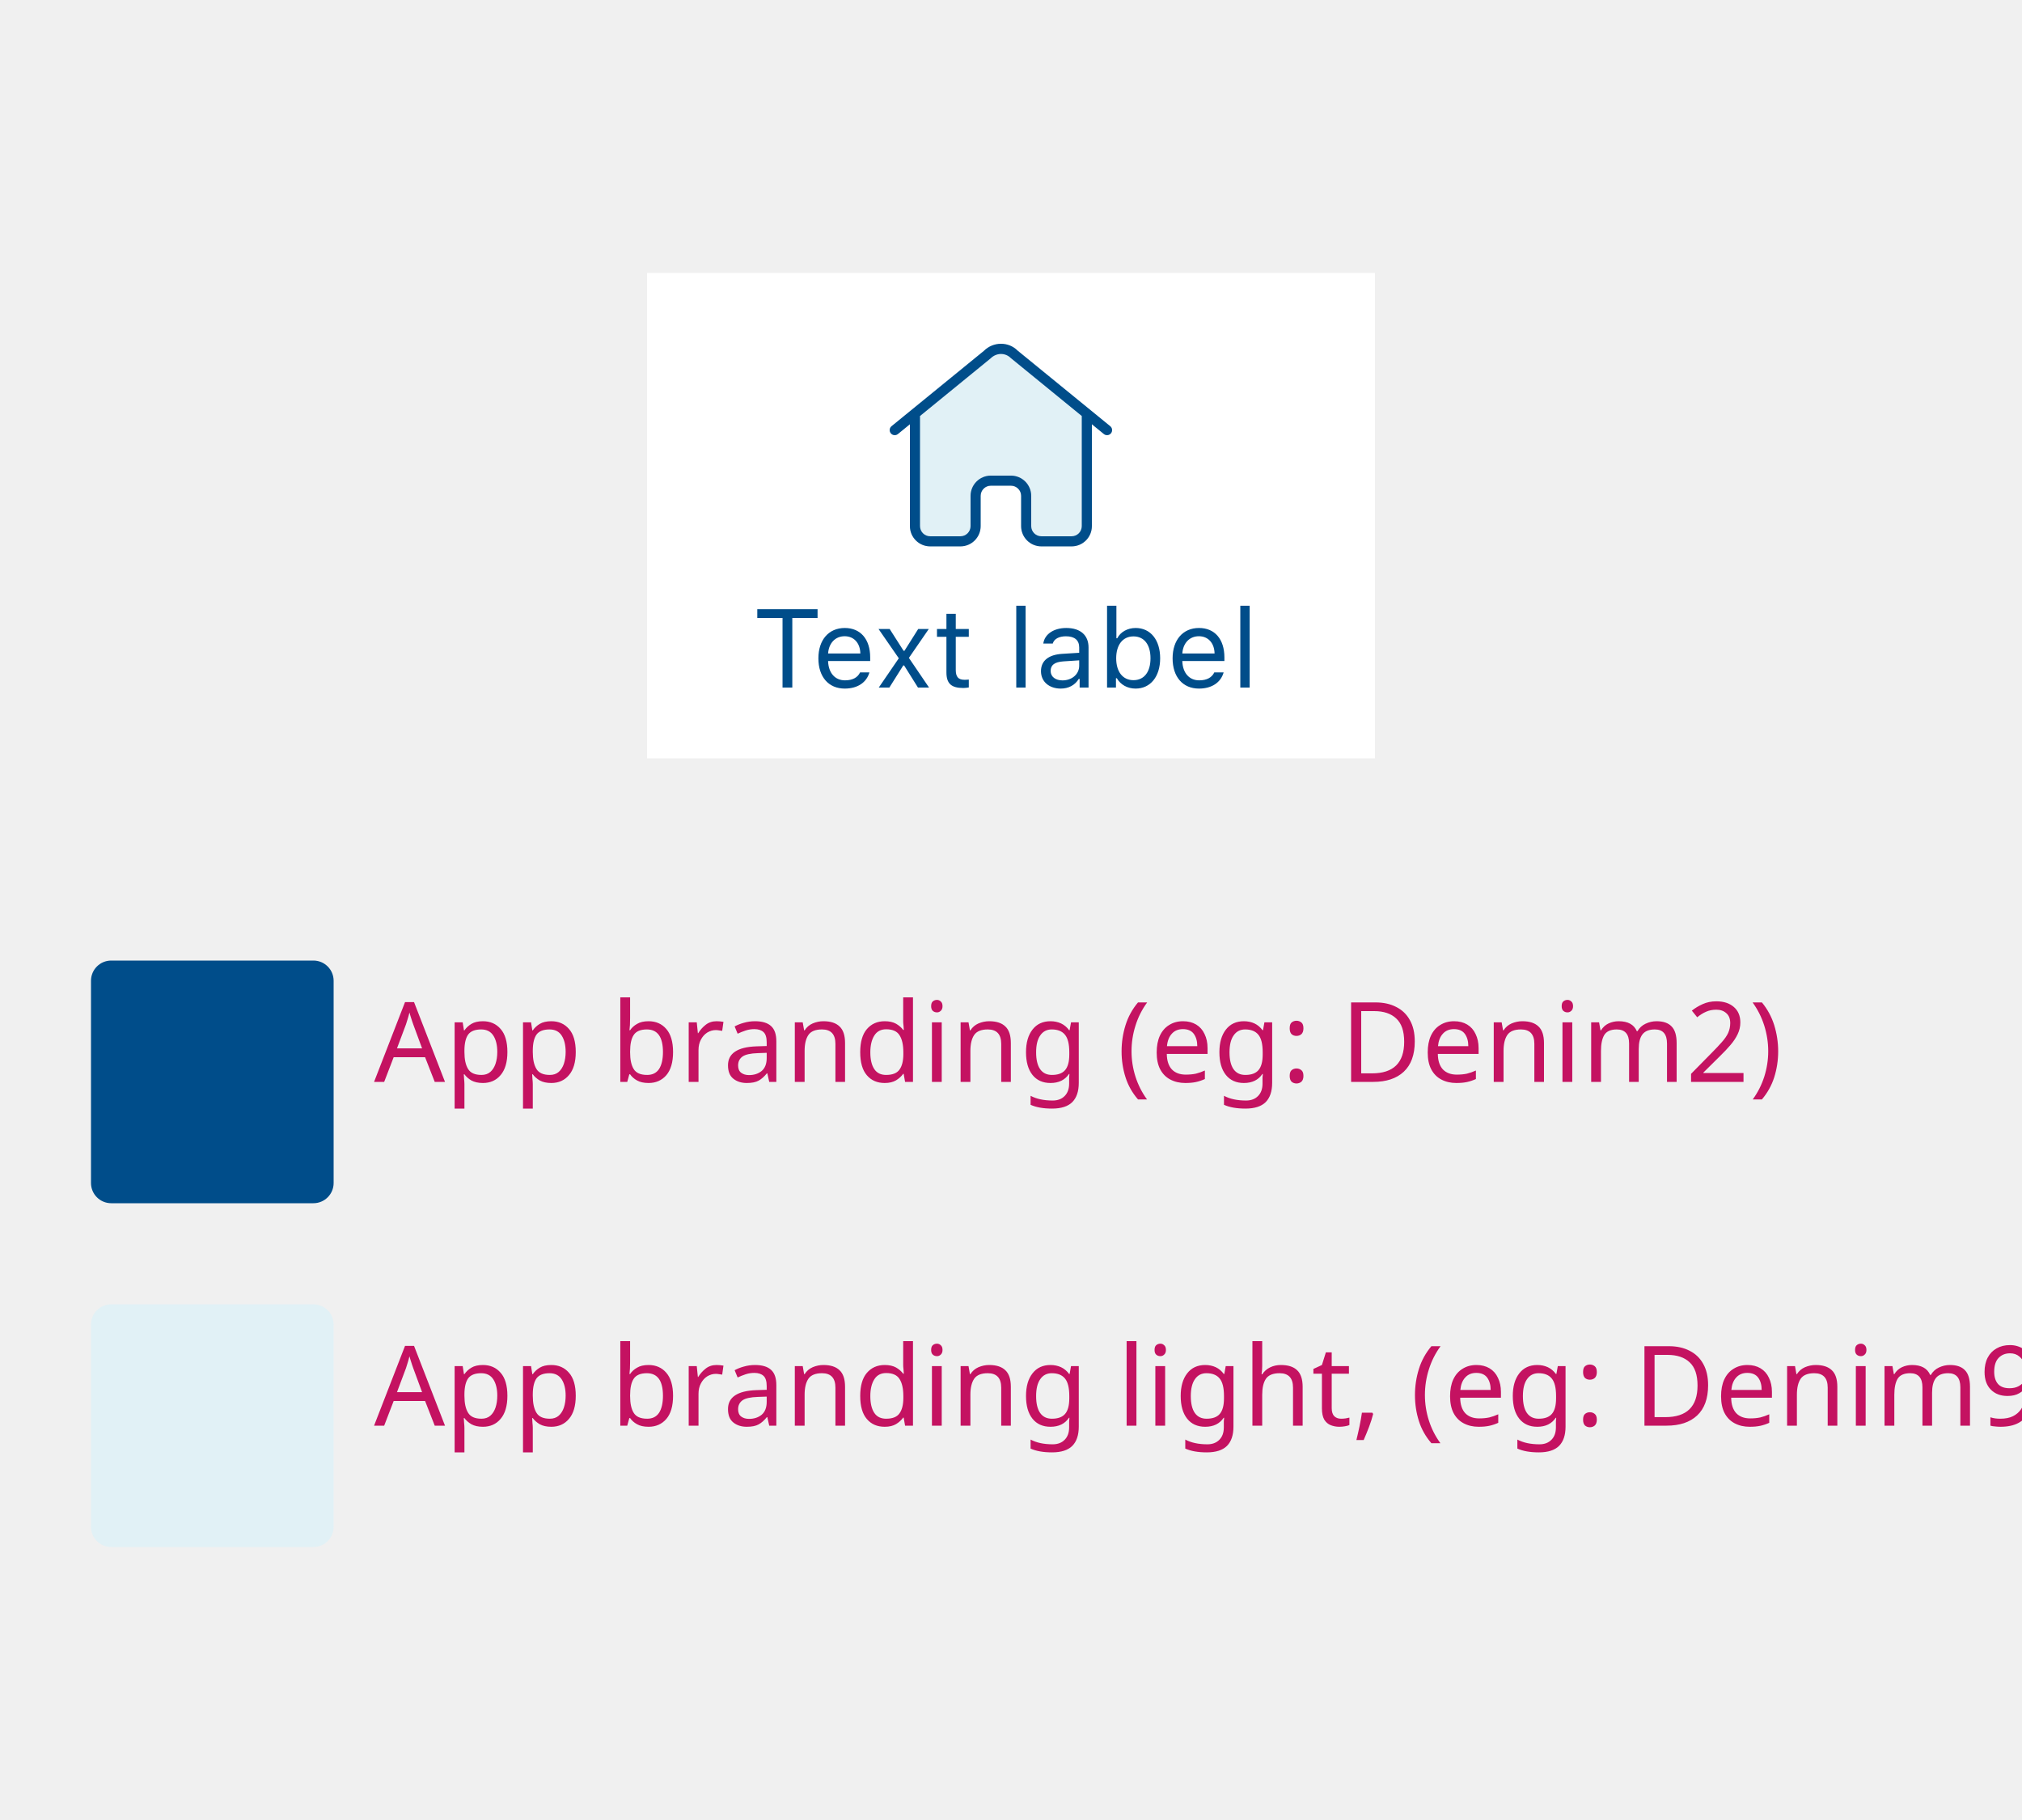
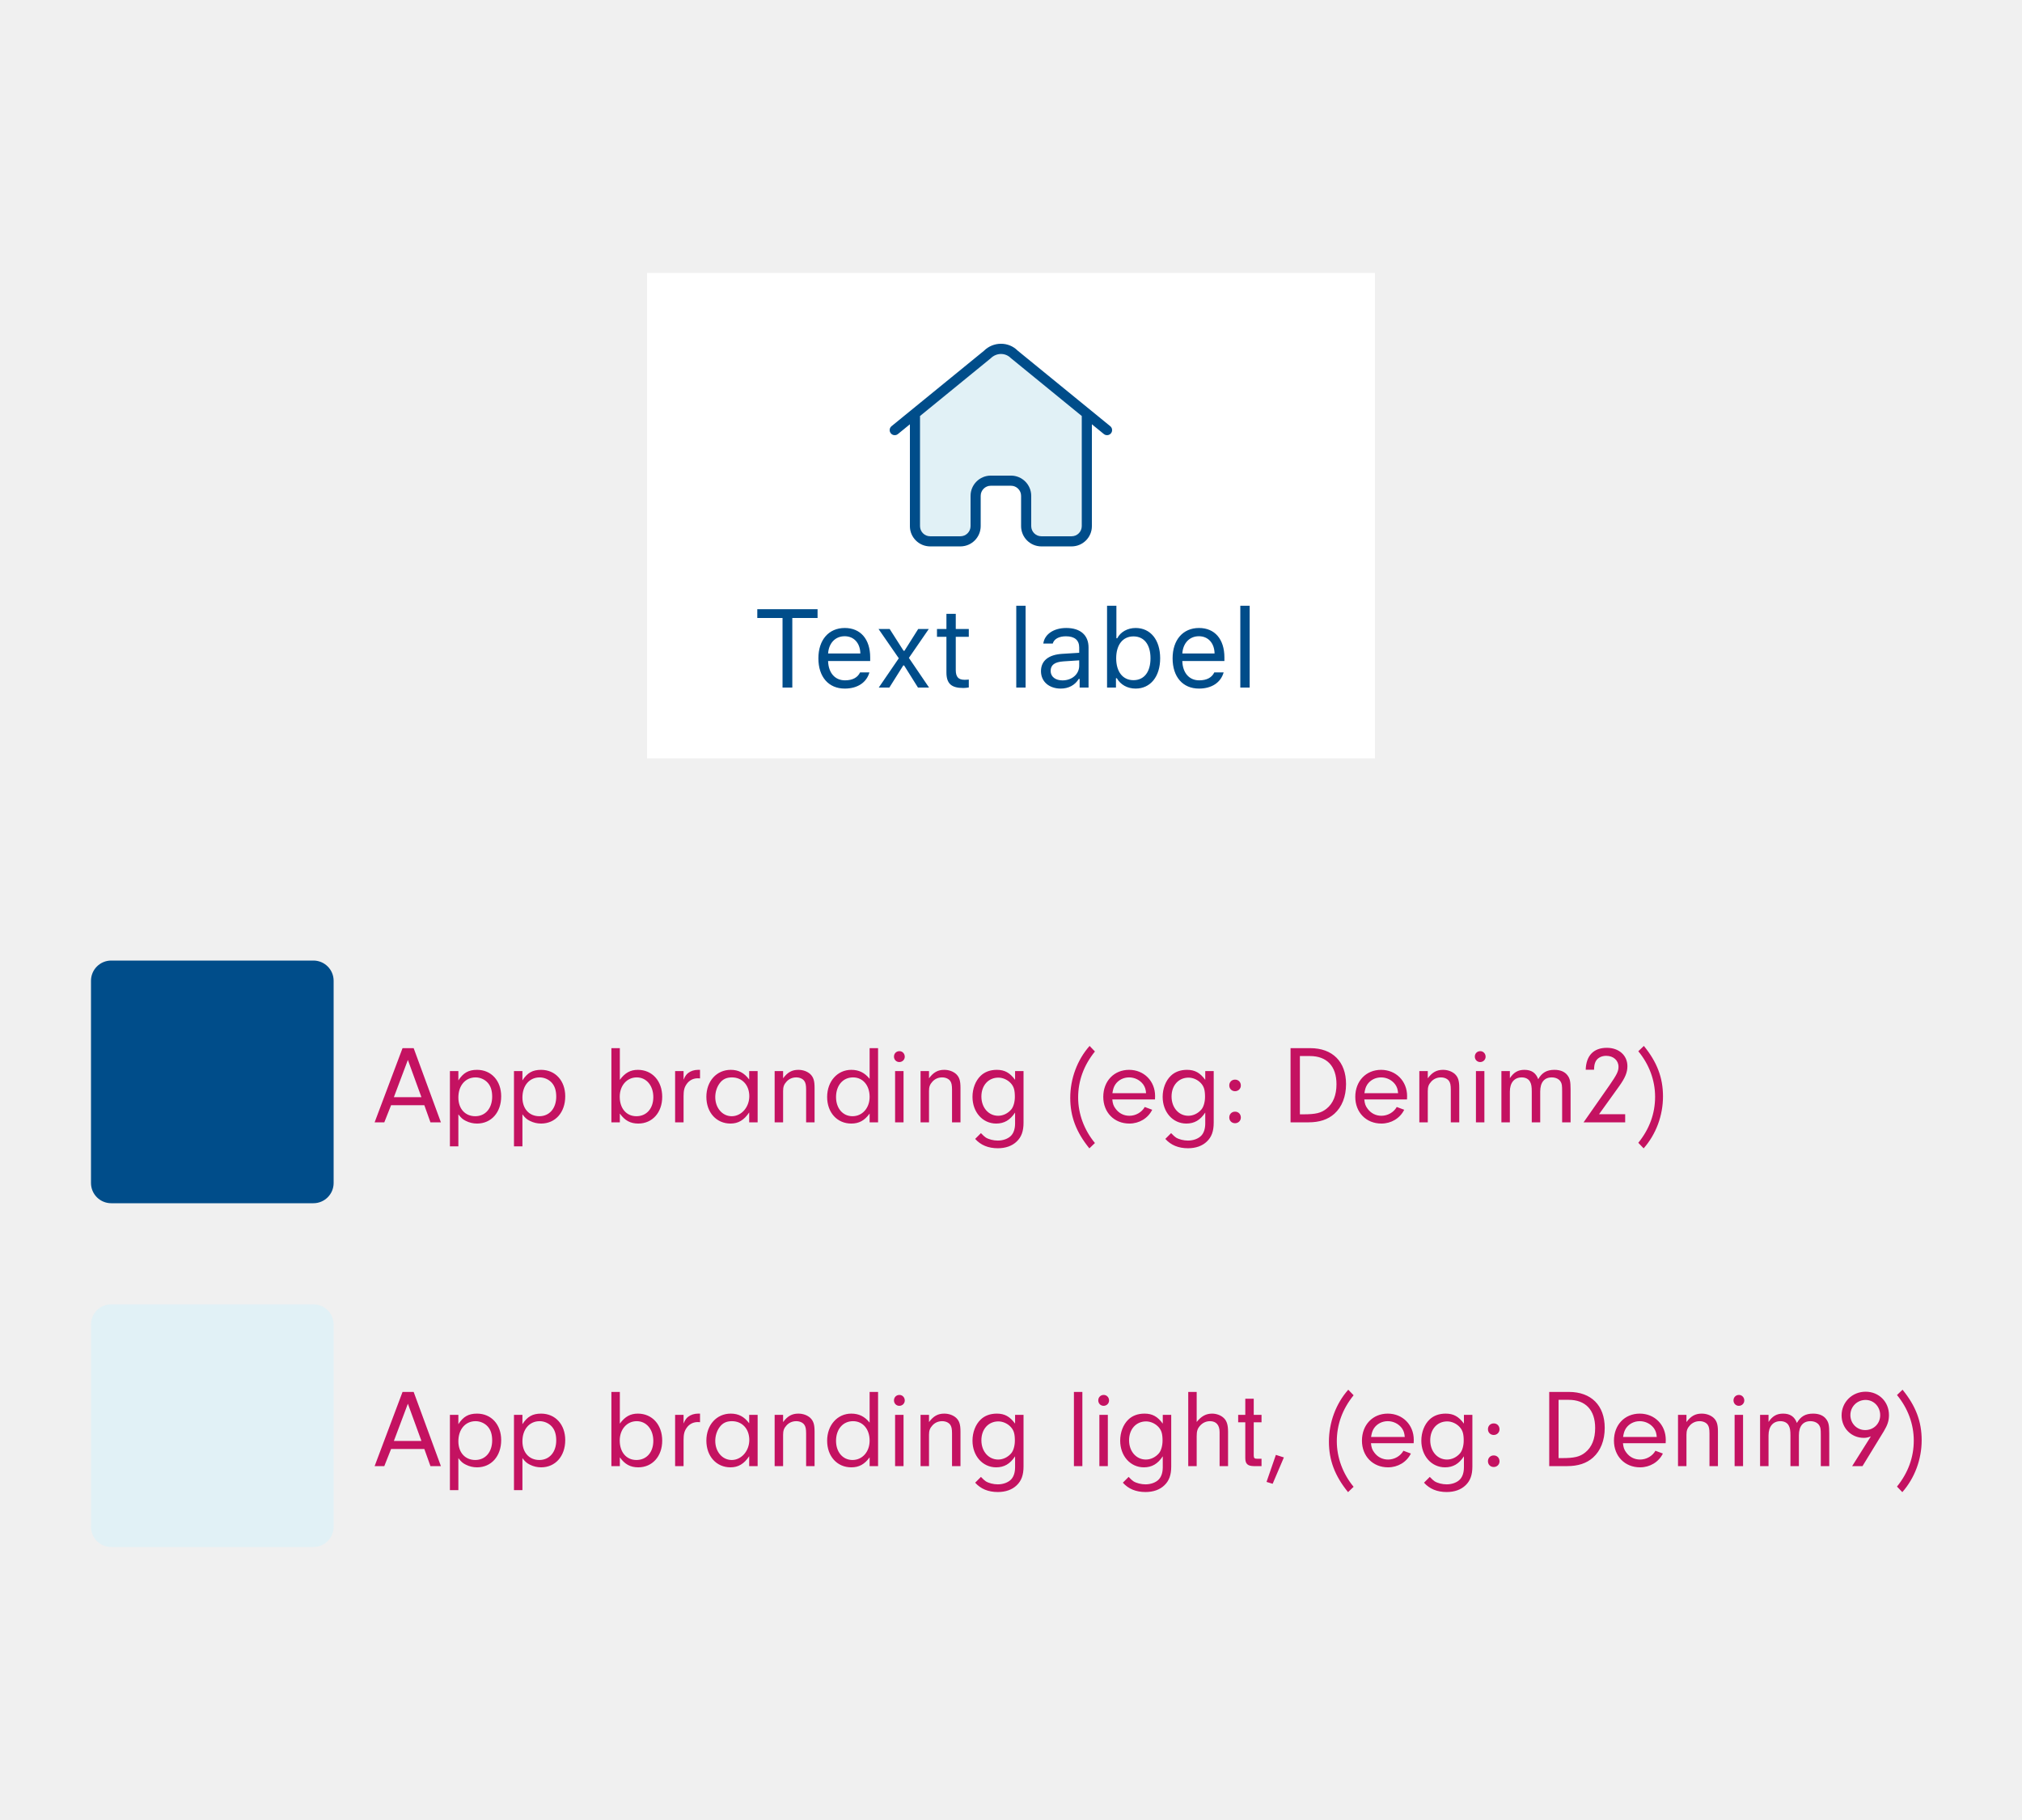
<svg xmlns="http://www.w3.org/2000/svg" xmlns:xlink="http://www.w3.org/1999/xlink" width="200" height="180" viewBox="0 0 200 180">
  <defs>
    <path id="2-a" d="M21,9.959 L21,20.033 C21,21.14 20.102,22.038 18.995,22.038 L16.005,22.038 C14.898,22.038 14,21.14 14,20.033 L14,17.041 C14,16.487 13.551,16.038 12.997,16.038 L11.003,16.038 C10.449,16.038 10,16.487 10,17.041 L10,20.033 C10,21.14 9.102,22.038 7.995,22.038 L5.005,22.038 C3.898,22.038 3,21.14 3,20.033 L3,9.96 L1.816,10.926 C1.602,11.1 1.287,11.068 1.113,10.854 C0.938,10.64 0.97,10.326 1.184,10.151 L10.315,2.703 C11.246,1.771 12.754,1.771 13.647,2.669 L22.816,10.151 C23.03,10.326 23.062,10.64 22.887,10.854 C22.713,11.068 22.398,11.1 22.184,10.926 L21,9.959 Z M20,9.143 L12.977,3.41 C12.438,2.869 11.562,2.869 10.985,3.444 L4,9.144 L4,20.033 C4,20.588 4.45,21.038 5.005,21.038 L7.995,21.038 C8.55,21.038 9,20.588 9,20.033 L9,17.041 C9,15.935 9.897,15.038 11.003,15.038 L12.997,15.038 C14.103,15.038 15,15.935 15,17.041 L15,20.033 C15,20.588 15.45,21.038 16.005,21.038 L18.995,21.038 C19.55,21.038 20,20.588 20,20.033 L20,9.143 Z" />
  </defs>
  <g fill="none" fill-rule="evenodd">
    <rect width="200" height="180" fill="#FFF" fill-opacity=".01" fill-rule="nonzero" />
    <g transform="translate(9 27)">
      <g transform="translate(0 68)">
        <rect width="24" height="24" fill="#004D8A" rx="2" />
-         <text fill="#C41261" font-family="NeuzeitGro-Reg, Neuzeit Grotesk" font-size="11">
-           <tspan x="28" y="12">App branding (eg: Denim2)</tspan>
-         </text>
+         <path fill="#C41261" d="M32.972,14.306 L29.683,14.306 L29.012,16 L28.055,16 L30.816,8.663 L31.916,8.663 L34.611,16 L33.577,16 L32.972,14.306 Z M32.686,13.514 L31.344,9.829 L29.958,13.514 L32.686,13.514 Z M35.502,10.929 L36.338,10.929 L36.338,11.853 C36.822,11.105 37.339,10.808 38.186,10.808 C39.594,10.808 40.573,11.886 40.573,13.426 C40.573,15.021 39.594,16.121 38.186,16.121 C37.79,16.121 37.427,16.033 37.075,15.857 C36.767,15.703 36.613,15.571 36.338,15.208 L36.338,18.376 L35.502,18.376 L35.502,10.929 Z M38.043,11.556 C37.031,11.556 36.338,12.359 36.338,13.547 C36.338,14.658 37.009,15.395 38.01,15.395 C39.011,15.395 39.682,14.614 39.682,13.459 C39.682,12.865 39.539,12.414 39.242,12.084 C38.945,11.754 38.494,11.556 38.043,11.556 Z M41.838,10.929 L42.674,10.929 L42.674,11.853 C43.158,11.105 43.675,10.808 44.522,10.808 C45.93,10.808 46.909,11.886 46.909,13.426 C46.909,15.021 45.93,16.121 44.522,16.121 C44.126,16.121 43.763,16.033 43.411,15.857 C43.103,15.703 42.949,15.571 42.674,15.208 L42.674,18.376 L41.838,18.376 L41.838,10.929 Z M44.379,11.556 C43.367,11.556 42.674,12.359 42.674,13.547 C42.674,14.658 43.345,15.395 44.346,15.395 C45.347,15.395 46.018,14.614 46.018,13.459 C46.018,12.865 45.875,12.414 45.578,12.084 C45.281,11.754 44.83,11.556 44.379,11.556 Z M52.31,15.131 L52.31,16 L51.474,16 L51.474,8.663 L52.31,8.663 L52.31,11.798 C52.816,11.105 53.355,10.808 54.092,10.808 C55.511,10.808 56.501,11.908 56.501,13.481 C56.501,15.032 55.522,16.121 54.136,16.121 C53.355,16.121 52.805,15.824 52.31,15.131 Z M53.982,11.556 C53.014,11.556 52.299,12.359 52.299,13.47 C52.299,14.625 52.959,15.395 53.949,15.395 C54.95,15.395 55.621,14.636 55.621,13.503 C55.621,12.37 54.939,11.556 53.982,11.556 Z M57.777,10.929 L58.613,10.929 L58.613,11.787 C58.767,11.424 58.877,11.27 59.075,11.116 C59.328,10.918 59.68,10.808 60.043,10.808 L60.241,10.808 L60.241,11.655 C60.153,11.644 60.065,11.644 60.01,11.644 C59.559,11.644 59.163,11.853 58.91,12.227 C58.69,12.546 58.613,12.843 58.613,13.426 L58.613,16 L57.777,16 L57.777,10.929 Z M65.103,11.765 L65.103,10.929 L65.939,10.929 L65.939,16 L65.103,16 L65.103,15.021 C64.597,15.78 64.025,16.121 63.255,16.121 C61.858,16.121 60.868,15.021 60.868,13.481 C60.868,11.93 61.88,10.808 63.277,10.808 C64.047,10.808 64.608,11.105 65.103,11.765 Z M63.398,11.556 C62.848,11.556 62.463,11.743 62.166,12.161 C61.902,12.524 61.748,13.008 61.748,13.503 C61.748,14.581 62.452,15.395 63.376,15.395 C64.333,15.395 65.114,14.504 65.114,13.415 C65.114,12.315 64.41,11.556 63.398,11.556 Z M67.622,10.929 L68.458,10.929 L68.458,11.644 C68.898,11.05 69.338,10.808 69.965,10.808 C70.427,10.808 70.845,10.962 71.142,11.226 C71.461,11.534 71.571,11.886 71.571,12.579 L71.571,16 L70.735,16 L70.735,12.766 C70.735,12.315 70.68,12.073 70.548,11.897 C70.394,11.688 70.097,11.556 69.756,11.556 C69.382,11.556 69.041,11.699 68.788,11.985 C68.546,12.249 68.458,12.491 68.458,12.909 L68.458,16 L67.622,16 L67.622,10.929 Z M77.016,11.699 L77.016,8.663 L77.852,8.663 L77.852,16 L77.016,16 L77.016,15.131 C76.51,15.824 75.971,16.121 75.201,16.121 C73.804,16.121 72.814,15.032 72.814,13.492 C72.814,11.952 73.826,10.808 75.201,10.808 C75.949,10.808 76.521,11.083 77.016,11.699 Z M75.377,11.556 C74.376,11.556 73.694,12.348 73.694,13.503 C73.694,14.614 74.365,15.395 75.322,15.395 C76.301,15.395 77.016,14.581 77.016,13.481 C77.016,12.337 76.345,11.556 75.377,11.556 Z M80.371,10.929 L80.371,16 L79.535,16 L79.535,10.929 L80.371,10.929 Z M79.964,8.96 C80.261,8.96 80.492,9.202 80.492,9.51 C80.492,9.807 80.25,10.038 79.953,10.038 C79.656,10.038 79.425,9.807 79.425,9.499 C79.425,9.191 79.656,8.96 79.964,8.96 Z M82.054,10.929 L82.89,10.929 L82.89,11.644 C83.33,11.05 83.77,10.808 84.397,10.808 C84.859,10.808 85.277,10.962 85.574,11.226 C85.893,11.534 86.003,11.886 86.003,12.579 L86.003,16 L85.167,16 L85.167,12.766 C85.167,12.315 85.112,12.073 84.98,11.897 C84.826,11.688 84.529,11.556 84.188,11.556 C83.814,11.556 83.473,11.699 83.22,11.985 C82.978,12.249 82.89,12.491 82.89,12.909 L82.89,16 L82.054,16 L82.054,10.929 Z M91.404,11.798 L91.404,10.929 L92.24,10.929 L92.24,16.033 C92.24,16.88 92.031,17.452 91.569,17.892 C91.118,18.332 90.469,18.563 89.699,18.563 C88.753,18.563 88.005,18.255 87.455,17.639 L88.027,17.067 C88.258,17.309 88.368,17.408 88.511,17.507 C88.797,17.683 89.27,17.804 89.699,17.804 C90.227,17.804 90.733,17.617 91.019,17.309 C91.272,17.034 91.404,16.627 91.404,16.099 L91.404,15.032 C90.909,15.78 90.326,16.121 89.534,16.121 C88.192,16.121 87.191,14.988 87.191,13.481 C87.191,12.667 87.488,11.886 87.994,11.402 C88.401,11.006 88.951,10.808 89.6,10.808 C90.37,10.808 90.887,11.094 91.404,11.798 Z M89.754,11.578 C88.764,11.578 88.071,12.348 88.071,13.448 C88.071,14.537 88.775,15.351 89.732,15.351 C90.216,15.351 90.689,15.12 91.019,14.735 C91.239,14.482 91.382,13.987 91.382,13.481 C91.382,12.821 91.283,12.469 90.986,12.139 C90.678,11.798 90.205,11.578 89.754,11.578 Z M99.302,18.046 L98.752,18.574 C97.454,16.979 96.86,15.428 96.86,13.58 C96.86,11.688 97.553,9.818 98.774,8.443 L99.302,8.993 C98.191,10.368 97.641,11.897 97.641,13.547 C97.641,15.153 98.235,16.759 99.302,18.046 Z M105.242,13.734 L101.018,13.734 C101.062,14.163 101.139,14.383 101.348,14.658 C101.678,15.109 102.162,15.351 102.712,15.351 C103.339,15.351 103.933,15.01 104.23,14.482 L104.967,14.757 C104.549,15.604 103.68,16.121 102.712,16.121 C101.205,16.121 100.127,15.021 100.127,13.481 C100.127,11.919 101.194,10.808 102.679,10.808 C104.153,10.808 105.253,11.919 105.253,13.404 C105.253,13.47 105.253,13.613 105.242,13.734 Z M101.029,13.118 L104.362,13.118 C104.329,12.722 104.252,12.502 104.076,12.249 C103.757,11.82 103.24,11.556 102.679,11.556 C102.118,11.556 101.612,11.82 101.315,12.26 C101.161,12.502 101.095,12.711 101.029,13.118 Z M110.214,11.798 L110.214,10.929 L111.05,10.929 L111.05,16.033 C111.05,16.88 110.841,17.452 110.379,17.892 C109.928,18.332 109.279,18.563 108.509,18.563 C107.563,18.563 106.815,18.255 106.265,17.639 L106.837,17.067 C107.068,17.309 107.178,17.408 107.321,17.507 C107.607,17.683 108.08,17.804 108.509,17.804 C109.037,17.804 109.543,17.617 109.829,17.309 C110.082,17.034 110.214,16.627 110.214,16.099 L110.214,15.032 C109.719,15.78 109.136,16.121 108.344,16.121 C107.002,16.121 106.001,14.988 106.001,13.481 C106.001,12.667 106.298,11.886 106.804,11.402 C107.211,11.006 107.761,10.808 108.41,10.808 C109.18,10.808 109.697,11.094 110.214,11.798 Z M108.564,11.578 C107.574,11.578 106.881,12.348 106.881,13.448 C106.881,14.537 107.585,15.351 108.542,15.351 C109.026,15.351 109.499,15.12 109.829,14.735 C110.049,14.482 110.192,13.987 110.192,13.481 C110.192,12.821 110.093,12.469 109.796,12.139 C109.488,11.798 109.015,11.578 108.564,11.578 Z M113.162,14.944 C113.492,14.944 113.734,15.186 113.734,15.527 C113.734,15.846 113.481,16.088 113.162,16.088 C112.832,16.088 112.59,15.846 112.59,15.516 C112.59,15.186 112.832,14.944 113.162,14.944 Z M113.162,11.776 C113.492,11.776 113.734,12.018 113.734,12.359 C113.734,12.678 113.481,12.92 113.162,12.92 C112.832,12.92 112.59,12.678 112.59,12.348 C112.59,12.018 112.832,11.776 113.162,11.776 Z M118.651,16 L118.651,8.663 L120.598,8.663 C122.809,8.663 124.14,10.005 124.14,12.216 C124.14,13.459 123.733,14.482 122.985,15.153 C122.347,15.725 121.5,16 120.433,16 L118.651,16 Z M119.575,9.444 L119.575,15.208 L119.905,15.208 C121.148,15.208 121.676,15.076 122.204,14.658 C122.864,14.13 123.194,13.316 123.194,12.227 C123.194,10.456 122.248,9.444 120.565,9.444 L119.575,9.444 Z M130.168,13.734 L125.944,13.734 C125.988,14.163 126.065,14.383 126.274,14.658 C126.604,15.109 127.088,15.351 127.638,15.351 C128.265,15.351 128.859,15.01 129.156,14.482 L129.893,14.757 C129.475,15.604 128.606,16.121 127.638,16.121 C126.131,16.121 125.053,15.021 125.053,13.481 C125.053,11.919 126.12,10.808 127.605,10.808 C129.079,10.808 130.179,11.919 130.179,13.404 C130.179,13.47 130.179,13.613 130.168,13.734 Z M125.955,13.118 L129.288,13.118 C129.255,12.722 129.178,12.502 129.002,12.249 C128.683,11.82 128.166,11.556 127.605,11.556 C127.044,11.556 126.538,11.82 126.241,12.26 C126.087,12.502 126.021,12.711 125.955,13.118 Z M131.389,10.929 L132.225,10.929 L132.225,11.644 C132.665,11.05 133.105,10.808 133.732,10.808 C134.194,10.808 134.612,10.962 134.909,11.226 C135.228,11.534 135.338,11.886 135.338,12.579 L135.338,16 L134.502,16 L134.502,12.766 C134.502,12.315 134.447,12.073 134.315,11.897 C134.161,11.688 133.864,11.556 133.523,11.556 C133.149,11.556 132.808,11.699 132.555,11.985 C132.313,12.249 132.225,12.491 132.225,12.909 L132.225,16 L131.389,16 L131.389,10.929 Z M137.824,10.929 L137.824,16 L136.988,16 L136.988,10.929 L137.824,10.929 Z M137.417,8.96 C137.714,8.96 137.945,9.202 137.945,9.51 C137.945,9.807 137.703,10.038 137.406,10.038 C137.109,10.038 136.878,9.807 136.878,9.499 C136.878,9.191 137.109,8.96 137.417,8.96 Z M139.507,10.929 L140.343,10.929 L140.343,11.633 C140.728,11.05 141.157,10.808 141.784,10.808 C142.477,10.808 142.917,11.105 143.148,11.732 C143.522,11.083 143.995,10.808 144.754,10.808 C145.337,10.808 145.777,10.995 146.041,11.347 C146.283,11.666 146.349,11.952 146.349,12.755 L146.349,16 L145.513,16 L145.513,12.953 C145.513,12.337 145.491,12.194 145.37,11.985 C145.216,11.721 144.886,11.556 144.49,11.556 C143.753,11.556 143.346,12.051 143.346,12.953 L143.346,16 L142.51,16 L142.51,12.964 C142.51,12.469 142.466,12.216 142.345,11.996 C142.202,11.71 141.894,11.556 141.52,11.556 C140.783,11.556 140.343,12.084 140.343,12.964 L140.343,16 L139.507,16 L139.507,10.929 Z M149.165,15.197 L151.75,15.197 L151.75,16 L147.636,16 L150.188,12.348 C150.925,11.281 151.09,10.951 151.09,10.511 C151.09,9.873 150.584,9.422 149.869,9.422 C149.374,9.422 148.967,9.653 148.802,10.038 C148.714,10.247 148.681,10.412 148.67,10.797 L147.845,10.797 C147.889,9.4 148.626,8.63 149.935,8.63 C151.134,8.63 151.97,9.378 151.97,10.445 C151.97,11.061 151.75,11.6 151.134,12.458 L149.165,15.197 Z M153.048,8.971 L153.598,8.443 C154.907,10.049 155.49,11.589 155.49,13.437 C155.49,15.34 154.797,17.188 153.576,18.574 L153.048,18.024 C154.159,16.649 154.709,15.12 154.709,13.47 C154.709,11.853 154.126,10.269 153.048,8.971 Z" />
        <g transform="translate(0 34)">
          <rect width="24" height="24" fill="#E1F1F6" rx="2" />
-           <text fill="#C41261" font-family="NeuzeitGro-Reg, Neuzeit Grotesk" font-size="11">
-             <tspan x="28" y="12">App branding light, (eg: Denim9)</tspan>
-           </text>
+           <path fill="#C41261" d="M32.972,14.306 L29.683,14.306 L29.012,16 L28.055,16 L30.816,8.663 L31.916,8.663 L34.611,16 L33.577,16 L32.972,14.306 Z M32.686,13.514 L31.344,9.829 L29.958,13.514 L32.686,13.514 Z M35.502,10.929 L36.338,10.929 L36.338,11.853 C36.822,11.105 37.339,10.808 38.186,10.808 C39.594,10.808 40.573,11.886 40.573,13.426 C40.573,15.021 39.594,16.121 38.186,16.121 C37.79,16.121 37.427,16.033 37.075,15.857 C36.767,15.703 36.613,15.571 36.338,15.208 L36.338,18.376 L35.502,18.376 L35.502,10.929 Z M38.043,11.556 C37.031,11.556 36.338,12.359 36.338,13.547 C36.338,14.658 37.009,15.395 38.01,15.395 C39.011,15.395 39.682,14.614 39.682,13.459 C39.682,12.865 39.539,12.414 39.242,12.084 C38.945,11.754 38.494,11.556 38.043,11.556 Z M41.838,10.929 L42.674,10.929 L42.674,11.853 C43.158,11.105 43.675,10.808 44.522,10.808 C45.93,10.808 46.909,11.886 46.909,13.426 C46.909,15.021 45.93,16.121 44.522,16.121 C44.126,16.121 43.763,16.033 43.411,15.857 C43.103,15.703 42.949,15.571 42.674,15.208 L42.674,18.376 L41.838,18.376 L41.838,10.929 Z M44.379,11.556 C43.367,11.556 42.674,12.359 42.674,13.547 C42.674,14.658 43.345,15.395 44.346,15.395 C45.347,15.395 46.018,14.614 46.018,13.459 C46.018,12.865 45.875,12.414 45.578,12.084 C45.281,11.754 44.83,11.556 44.379,11.556 Z M52.31,15.131 L52.31,16 L51.474,16 L51.474,8.663 L52.31,8.663 L52.31,11.798 C52.816,11.105 53.355,10.808 54.092,10.808 C55.511,10.808 56.501,11.908 56.501,13.481 C56.501,15.032 55.522,16.121 54.136,16.121 C53.355,16.121 52.805,15.824 52.31,15.131 Z M53.982,11.556 C53.014,11.556 52.299,12.359 52.299,13.47 C52.299,14.625 52.959,15.395 53.949,15.395 C54.95,15.395 55.621,14.636 55.621,13.503 C55.621,12.37 54.939,11.556 53.982,11.556 Z M57.777,10.929 L58.613,10.929 L58.613,11.787 C58.767,11.424 58.877,11.27 59.075,11.116 C59.328,10.918 59.68,10.808 60.043,10.808 L60.241,10.808 L60.241,11.655 C60.153,11.644 60.065,11.644 60.01,11.644 C59.559,11.644 59.163,11.853 58.91,12.227 C58.69,12.546 58.613,12.843 58.613,13.426 L58.613,16 L57.777,16 L57.777,10.929 Z M65.103,11.765 L65.103,10.929 L65.939,10.929 L65.939,16 L65.103,16 L65.103,15.021 C64.597,15.78 64.025,16.121 63.255,16.121 C61.858,16.121 60.868,15.021 60.868,13.481 C60.868,11.93 61.88,10.808 63.277,10.808 C64.047,10.808 64.608,11.105 65.103,11.765 Z M63.398,11.556 C62.848,11.556 62.463,11.743 62.166,12.161 C61.902,12.524 61.748,13.008 61.748,13.503 C61.748,14.581 62.452,15.395 63.376,15.395 C64.333,15.395 65.114,14.504 65.114,13.415 C65.114,12.315 64.41,11.556 63.398,11.556 Z M67.622,10.929 L68.458,10.929 L68.458,11.644 C68.898,11.05 69.338,10.808 69.965,10.808 C70.427,10.808 70.845,10.962 71.142,11.226 C71.461,11.534 71.571,11.886 71.571,12.579 L71.571,16 L70.735,16 L70.735,12.766 C70.735,12.315 70.68,12.073 70.548,11.897 C70.394,11.688 70.097,11.556 69.756,11.556 C69.382,11.556 69.041,11.699 68.788,11.985 C68.546,12.249 68.458,12.491 68.458,12.909 L68.458,16 L67.622,16 L67.622,10.929 Z M77.016,11.699 L77.016,8.663 L77.852,8.663 L77.852,16 L77.016,16 L77.016,15.131 C76.51,15.824 75.971,16.121 75.201,16.121 C73.804,16.121 72.814,15.032 72.814,13.492 C72.814,11.952 73.826,10.808 75.201,10.808 C75.949,10.808 76.521,11.083 77.016,11.699 Z M75.377,11.556 C74.376,11.556 73.694,12.348 73.694,13.503 C73.694,14.614 74.365,15.395 75.322,15.395 C76.301,15.395 77.016,14.581 77.016,13.481 C77.016,12.337 76.345,11.556 75.377,11.556 Z M80.371,10.929 L80.371,16 L79.535,16 L79.535,10.929 L80.371,10.929 Z M79.964,8.96 C80.261,8.96 80.492,9.202 80.492,9.51 C80.492,9.807 80.25,10.038 79.953,10.038 C79.656,10.038 79.425,9.807 79.425,9.499 C79.425,9.191 79.656,8.96 79.964,8.96 Z M82.054,10.929 L82.89,10.929 L82.89,11.644 C83.33,11.05 83.77,10.808 84.397,10.808 C84.859,10.808 85.277,10.962 85.574,11.226 C85.893,11.534 86.003,11.886 86.003,12.579 L86.003,16 L85.167,16 L85.167,12.766 C85.167,12.315 85.112,12.073 84.98,11.897 C84.826,11.688 84.529,11.556 84.188,11.556 C83.814,11.556 83.473,11.699 83.22,11.985 C82.978,12.249 82.89,12.491 82.89,12.909 L82.89,16 L82.054,16 L82.054,10.929 Z M91.404,11.798 L91.404,10.929 L92.24,10.929 L92.24,16.033 C92.24,16.88 92.031,17.452 91.569,17.892 C91.118,18.332 90.469,18.563 89.699,18.563 C88.753,18.563 88.005,18.255 87.455,17.639 L88.027,17.067 C88.258,17.309 88.368,17.408 88.511,17.507 C88.797,17.683 89.27,17.804 89.699,17.804 C90.227,17.804 90.733,17.617 91.019,17.309 C91.272,17.034 91.404,16.627 91.404,16.099 L91.404,15.032 C90.909,15.78 90.326,16.121 89.534,16.121 C88.192,16.121 87.191,14.988 87.191,13.481 C87.191,12.667 87.488,11.886 87.994,11.402 C88.401,11.006 88.951,10.808 89.6,10.808 C90.37,10.808 90.887,11.094 91.404,11.798 Z M89.754,11.578 C88.764,11.578 88.071,12.348 88.071,13.448 C88.071,14.537 88.775,15.351 89.732,15.351 C90.216,15.351 90.689,15.12 91.019,14.735 C91.239,14.482 91.382,13.987 91.382,13.481 C91.382,12.821 91.283,12.469 90.986,12.139 C90.678,11.798 90.205,11.578 89.754,11.578 Z M98.059,16 L97.223,16 L97.223,8.663 L98.059,8.663 L98.059,16 Z M100.578,10.929 L100.578,16 L99.742,16 L99.742,10.929 L100.578,10.929 Z M100.171,8.96 C100.468,8.96 100.699,9.202 100.699,9.51 C100.699,9.807 100.457,10.038 100.16,10.038 C99.863,10.038 99.632,9.807 99.632,9.499 C99.632,9.191 99.863,8.96 100.171,8.96 Z M106.012,11.798 L106.012,10.929 L106.848,10.929 L106.848,16.033 C106.848,16.88 106.639,17.452 106.177,17.892 C105.726,18.332 105.077,18.563 104.307,18.563 C103.361,18.563 102.613,18.255 102.063,17.639 L102.635,17.067 C102.866,17.309 102.976,17.408 103.119,17.507 C103.405,17.683 103.878,17.804 104.307,17.804 C104.835,17.804 105.341,17.617 105.627,17.309 C105.88,17.034 106.012,16.627 106.012,16.099 L106.012,15.032 C105.517,15.78 104.934,16.121 104.142,16.121 C102.8,16.121 101.799,14.988 101.799,13.481 C101.799,12.667 102.096,11.886 102.602,11.402 C103.009,11.006 103.559,10.808 104.208,10.808 C104.978,10.808 105.495,11.094 106.012,11.798 Z M104.362,11.578 C103.372,11.578 102.679,12.348 102.679,13.448 C102.679,14.537 103.383,15.351 104.34,15.351 C104.824,15.351 105.297,15.12 105.627,14.735 C105.847,14.482 105.99,13.987 105.99,13.481 C105.99,12.821 105.891,12.469 105.594,12.139 C105.286,11.798 104.813,11.578 104.362,11.578 Z M109.367,8.663 L109.367,11.633 C109.829,11.061 110.291,10.808 110.896,10.808 C111.336,10.808 111.798,10.984 112.073,11.27 C112.348,11.545 112.469,11.941 112.469,12.59 L112.469,16 L111.633,16 L111.633,12.634 C111.633,11.941 111.292,11.556 110.687,11.556 C110.302,11.556 109.961,11.71 109.697,12.007 C109.444,12.293 109.367,12.546 109.367,13.03 L109.367,16 L108.531,16 L108.531,8.663 L109.367,8.663 Z M115.01,11.666 L115.01,14.966 C115.021,15.219 115.087,15.274 115.395,15.274 L115.78,15.274 L115.78,16 L114.999,16 C114.405,15.989 114.174,15.769 114.174,15.208 L114.174,11.666 L113.47,11.666 L113.47,10.929 L114.174,10.929 L114.174,9.334 L115.01,9.334 L115.01,10.929 L115.78,10.929 L115.78,11.666 L115.01,11.666 Z M117.991,15.142 L116.88,17.749 L116.275,17.562 L117.199,14.889 L117.991,15.142 Z M124.888,18.046 L124.338,18.574 C123.04,16.979 122.446,15.428 122.446,13.58 C122.446,11.688 123.139,9.818 124.36,8.443 L124.888,8.993 C123.777,10.368 123.227,11.897 123.227,13.547 C123.227,15.153 123.821,16.759 124.888,18.046 Z M130.828,13.734 L126.604,13.734 C126.648,14.163 126.725,14.383 126.934,14.658 C127.264,15.109 127.748,15.351 128.298,15.351 C128.925,15.351 129.519,15.01 129.816,14.482 L130.553,14.757 C130.135,15.604 129.266,16.121 128.298,16.121 C126.791,16.121 125.713,15.021 125.713,13.481 C125.713,11.919 126.78,10.808 128.265,10.808 C129.739,10.808 130.839,11.919 130.839,13.404 C130.839,13.47 130.839,13.613 130.828,13.734 Z M126.615,13.118 L129.948,13.118 C129.915,12.722 129.838,12.502 129.662,12.249 C129.343,11.82 128.826,11.556 128.265,11.556 C127.704,11.556 127.198,11.82 126.901,12.26 C126.747,12.502 126.681,12.711 126.615,13.118 Z M135.8,11.798 L135.8,10.929 L136.636,10.929 L136.636,16.033 C136.636,16.88 136.427,17.452 135.965,17.892 C135.514,18.332 134.865,18.563 134.095,18.563 C133.149,18.563 132.401,18.255 131.851,17.639 L132.423,17.067 C132.654,17.309 132.764,17.408 132.907,17.507 C133.193,17.683 133.666,17.804 134.095,17.804 C134.623,17.804 135.129,17.617 135.415,17.309 C135.668,17.034 135.8,16.627 135.8,16.099 L135.8,15.032 C135.305,15.78 134.722,16.121 133.93,16.121 C132.588,16.121 131.587,14.988 131.587,13.481 C131.587,12.667 131.884,11.886 132.39,11.402 C132.797,11.006 133.347,10.808 133.996,10.808 C134.766,10.808 135.283,11.094 135.8,11.798 Z M134.15,11.578 C133.16,11.578 132.467,12.348 132.467,13.448 C132.467,14.537 133.171,15.351 134.128,15.351 C134.612,15.351 135.085,15.12 135.415,14.735 C135.635,14.482 135.778,13.987 135.778,13.481 C135.778,12.821 135.679,12.469 135.382,12.139 C135.074,11.798 134.601,11.578 134.15,11.578 Z M138.748,14.944 C139.078,14.944 139.32,15.186 139.32,15.527 C139.32,15.846 139.067,16.088 138.748,16.088 C138.418,16.088 138.176,15.846 138.176,15.516 C138.176,15.186 138.418,14.944 138.748,14.944 Z M138.748,11.776 C139.078,11.776 139.32,12.018 139.32,12.359 C139.32,12.678 139.067,12.92 138.748,12.92 C138.418,12.92 138.176,12.678 138.176,12.348 C138.176,12.018 138.418,11.776 138.748,11.776 Z M144.237,16 L144.237,8.663 L146.184,8.663 C148.395,8.663 149.726,10.005 149.726,12.216 C149.726,13.459 149.319,14.482 148.571,15.153 C147.933,15.725 147.086,16 146.019,16 L144.237,16 Z M145.161,9.444 L145.161,15.208 L145.491,15.208 C146.734,15.208 147.262,15.076 147.79,14.658 C148.45,14.13 148.78,13.316 148.78,12.227 C148.78,10.456 147.834,9.444 146.151,9.444 L145.161,9.444 Z M155.754,13.734 L151.53,13.734 C151.574,14.163 151.651,14.383 151.86,14.658 C152.19,15.109 152.674,15.351 153.224,15.351 C153.851,15.351 154.445,15.01 154.742,14.482 L155.479,14.757 C155.061,15.604 154.192,16.121 153.224,16.121 C151.717,16.121 150.639,15.021 150.639,13.481 C150.639,11.919 151.706,10.808 153.191,10.808 C154.665,10.808 155.765,11.919 155.765,13.404 C155.765,13.47 155.765,13.613 155.754,13.734 Z M151.541,13.118 L154.874,13.118 C154.841,12.722 154.764,12.502 154.588,12.249 C154.269,11.82 153.752,11.556 153.191,11.556 C152.63,11.556 152.124,11.82 151.827,12.26 C151.673,12.502 151.607,12.711 151.541,13.118 Z M156.975,10.929 L157.811,10.929 L157.811,11.644 C158.251,11.05 158.691,10.808 159.318,10.808 C159.78,10.808 160.198,10.962 160.495,11.226 C160.814,11.534 160.924,11.886 160.924,12.579 L160.924,16 L160.088,16 L160.088,12.766 C160.088,12.315 160.033,12.073 159.901,11.897 C159.747,11.688 159.45,11.556 159.109,11.556 C158.735,11.556 158.394,11.699 158.141,11.985 C157.899,12.249 157.811,12.491 157.811,12.909 L157.811,16 L156.975,16 L156.975,10.929 Z M163.41,10.929 L163.41,16 L162.574,16 L162.574,10.929 L163.41,10.929 Z M163.003,8.96 C163.3,8.96 163.531,9.202 163.531,9.51 C163.531,9.807 163.289,10.038 162.992,10.038 C162.695,10.038 162.464,9.807 162.464,9.499 C162.464,9.191 162.695,8.96 163.003,8.96 Z M165.093,10.929 L165.929,10.929 L165.929,11.633 C166.314,11.05 166.743,10.808 167.37,10.808 C168.063,10.808 168.503,11.105 168.734,11.732 C169.108,11.083 169.581,10.808 170.34,10.808 C170.923,10.808 171.363,10.995 171.627,11.347 C171.869,11.666 171.935,11.952 171.935,12.755 L171.935,16 L171.099,16 L171.099,12.953 C171.099,12.337 171.077,12.194 170.956,11.985 C170.802,11.721 170.472,11.556 170.076,11.556 C169.339,11.556 168.932,12.051 168.932,12.953 L168.932,16 L168.096,16 L168.096,12.964 C168.096,12.469 168.052,12.216 167.931,11.996 C167.788,11.71 167.48,11.556 167.106,11.556 C166.369,11.556 165.929,12.084 165.929,12.964 L165.929,16 L165.093,16 L165.093,10.929 Z M174.201,16 L176.049,13.063 C175.741,13.173 175.598,13.206 175.345,13.206 C174.113,13.206 173.156,12.238 173.156,10.984 C173.156,9.675 174.201,8.641 175.532,8.641 C176.852,8.641 177.842,9.642 177.842,10.951 C177.842,11.512 177.699,11.941 177.336,12.546 L175.224,16 L174.201,16 Z M175.532,9.455 C174.696,9.455 174.025,10.115 174.025,10.951 C174.025,11.776 174.663,12.436 175.488,12.436 C176.335,12.436 176.973,11.798 176.973,10.962 C176.973,10.115 176.335,9.455 175.532,9.455 Z M178.634,8.971 L179.184,8.443 C180.493,10.049 181.076,11.589 181.076,13.437 C181.076,15.34 180.383,17.188 179.162,18.574 L178.634,18.024 C179.745,16.649 180.295,15.12 180.295,13.47 C180.295,11.853 179.712,10.269 178.634,8.971 Z" />
        </g>
      </g>
      <g transform="translate(55)">
        <rect width="72" height="48" fill="#FFF" />
        <g transform="translate(10 5)">
          <path fill="#004D8A" d="M4.369,36 L3.402,36 L3.402,29.12 L0.905,29.12 L0.905,28.25 L6.867,28.25 L6.867,29.12 L4.369,29.12 L4.369,36 Z M9.547,30.924 C8.623,30.924 7.979,31.601 7.909,32.627 L11.099,32.627 C11.078,31.601 10.466,30.924 9.547,30.924 Z M11.073,34.501 L11.996,34.501 C11.717,35.495 10.825,36.102 9.558,36.102 C7.952,36.102 6.948,34.942 6.948,33.11 C6.948,31.29 7.968,30.108 9.558,30.108 C11.121,30.108 12.072,31.22 12.072,33.019 L12.072,33.374 L7.909,33.374 L7.909,33.417 C7.957,34.561 8.596,35.286 9.579,35.286 C10.326,35.286 10.831,35.012 11.073,34.501 Z M15.429,33.814 L15.343,33.814 L13.968,36 L12.92,36 L14.902,33.105 L12.899,30.21 L14,30.21 L15.375,32.364 L15.461,32.364 L16.82,30.21 L17.867,30.21 L15.901,33.067 L17.894,36 L16.798,36 L15.429,33.814 Z M19.613,28.711 L20.537,28.711 L20.537,30.21 L21.826,30.21 L21.826,30.983 L20.537,30.983 L20.537,34.26 C20.537,34.942 20.795,35.232 21.396,35.232 C21.563,35.232 21.654,35.227 21.826,35.21 L21.826,35.989 C21.643,36.021 21.466,36.043 21.283,36.043 C20.091,36.043 19.613,35.603 19.613,34.496 L19.613,30.983 L18.678,30.983 L18.678,30.21 L19.613,30.21 L19.613,28.711 Z M26.521,36 L26.521,27.911 L27.444,27.911 L27.444,36 L26.521,36 Z M31.091,35.291 C32.042,35.291 32.746,34.668 32.746,33.841 L32.746,33.309 L31.188,33.411 C30.307,33.47 29.921,33.776 29.921,34.356 C29.921,34.947 30.42,35.291 31.091,35.291 Z M30.92,36.102 C29.797,36.102 28.965,35.436 28.965,34.378 C28.965,33.341 29.727,32.745 31.075,32.665 L32.746,32.562 L32.746,32.036 C32.746,31.322 32.3,30.93 31.435,30.93 C30.742,30.93 30.259,31.193 30.13,31.649 L29.195,31.649 C29.319,30.72 30.232,30.108 31.467,30.108 C32.88,30.108 33.67,30.833 33.67,32.036 L33.67,36 L32.789,36 L32.789,35.146 L32.703,35.146 C32.327,35.764 31.693,36.102 30.92,36.102 Z M38.327,36.102 C37.521,36.102 36.833,35.721 36.468,35.076 L36.382,35.076 L36.382,36 L35.501,36 L35.501,27.911 L36.425,27.911 L36.425,31.123 L36.511,31.123 C36.828,30.5 37.532,30.108 38.327,30.108 C39.798,30.108 40.754,31.284 40.754,33.105 C40.754,34.915 39.793,36.102 38.327,36.102 Z M38.112,30.94 C37.059,30.94 36.404,31.768 36.404,33.105 C36.404,34.442 37.059,35.27 38.112,35.27 C39.17,35.27 39.798,34.458 39.798,33.105 C39.798,31.751 39.17,30.94 38.112,30.94 Z M44.584,30.924 C43.66,30.924 43.016,31.601 42.946,32.627 L46.136,32.627 C46.115,31.601 45.502,30.924 44.584,30.924 Z M46.109,34.501 L47.033,34.501 C46.754,35.495 45.862,36.102 44.595,36.102 C42.989,36.102 41.984,34.942 41.984,33.11 C41.984,31.29 43.005,30.108 44.595,30.108 C46.158,30.108 47.108,31.22 47.108,33.019 L47.108,33.374 L42.946,33.374 L42.946,33.417 C42.994,34.561 43.633,35.286 44.616,35.286 C45.363,35.286 45.868,35.012 46.109,34.501 Z M48.682,36 L48.682,27.911 L49.606,27.911 L49.606,36 L48.682,36 Z" />
          <g transform="translate(13)">
            <path fill="#E1F1F6" d="M21.008,9.966 L21,20.035 C21,21.14 20.1,22.04 18.995,22.04 L16.005,22.04 C14.897,22.04 14,21.142 14,20.035 L14,17.043 C14,16.491 13.549,16.04 12.997,16.04 L11.003,16.04 C10.449,16.04 10,16.489 10,17.043 L10,20.035 C10,21.142 9.102,22.04 7.995,22.04 L5.005,22.04 C3.897,22.04 3,21.142 3,20.035 L3,9.96 L1.816,10.926 C1.602,11.1 1.287,11.068 1.113,10.854 C0.938,10.64 0.97,10.326 1.184,10.151 L10.315,2.703 C11.246,1.771 12.754,1.771 13.647,2.669 L22.816,10.151 C23.03,10.326 23.062,10.64 22.887,10.854 C22.713,11.068 22.398,11.1 22.184,10.926 L21.008,9.966 Z" />
            <use fill="#004D8A" xlink:href="#2-a" />
          </g>
        </g>
      </g>
    </g>
  </g>
</svg>
